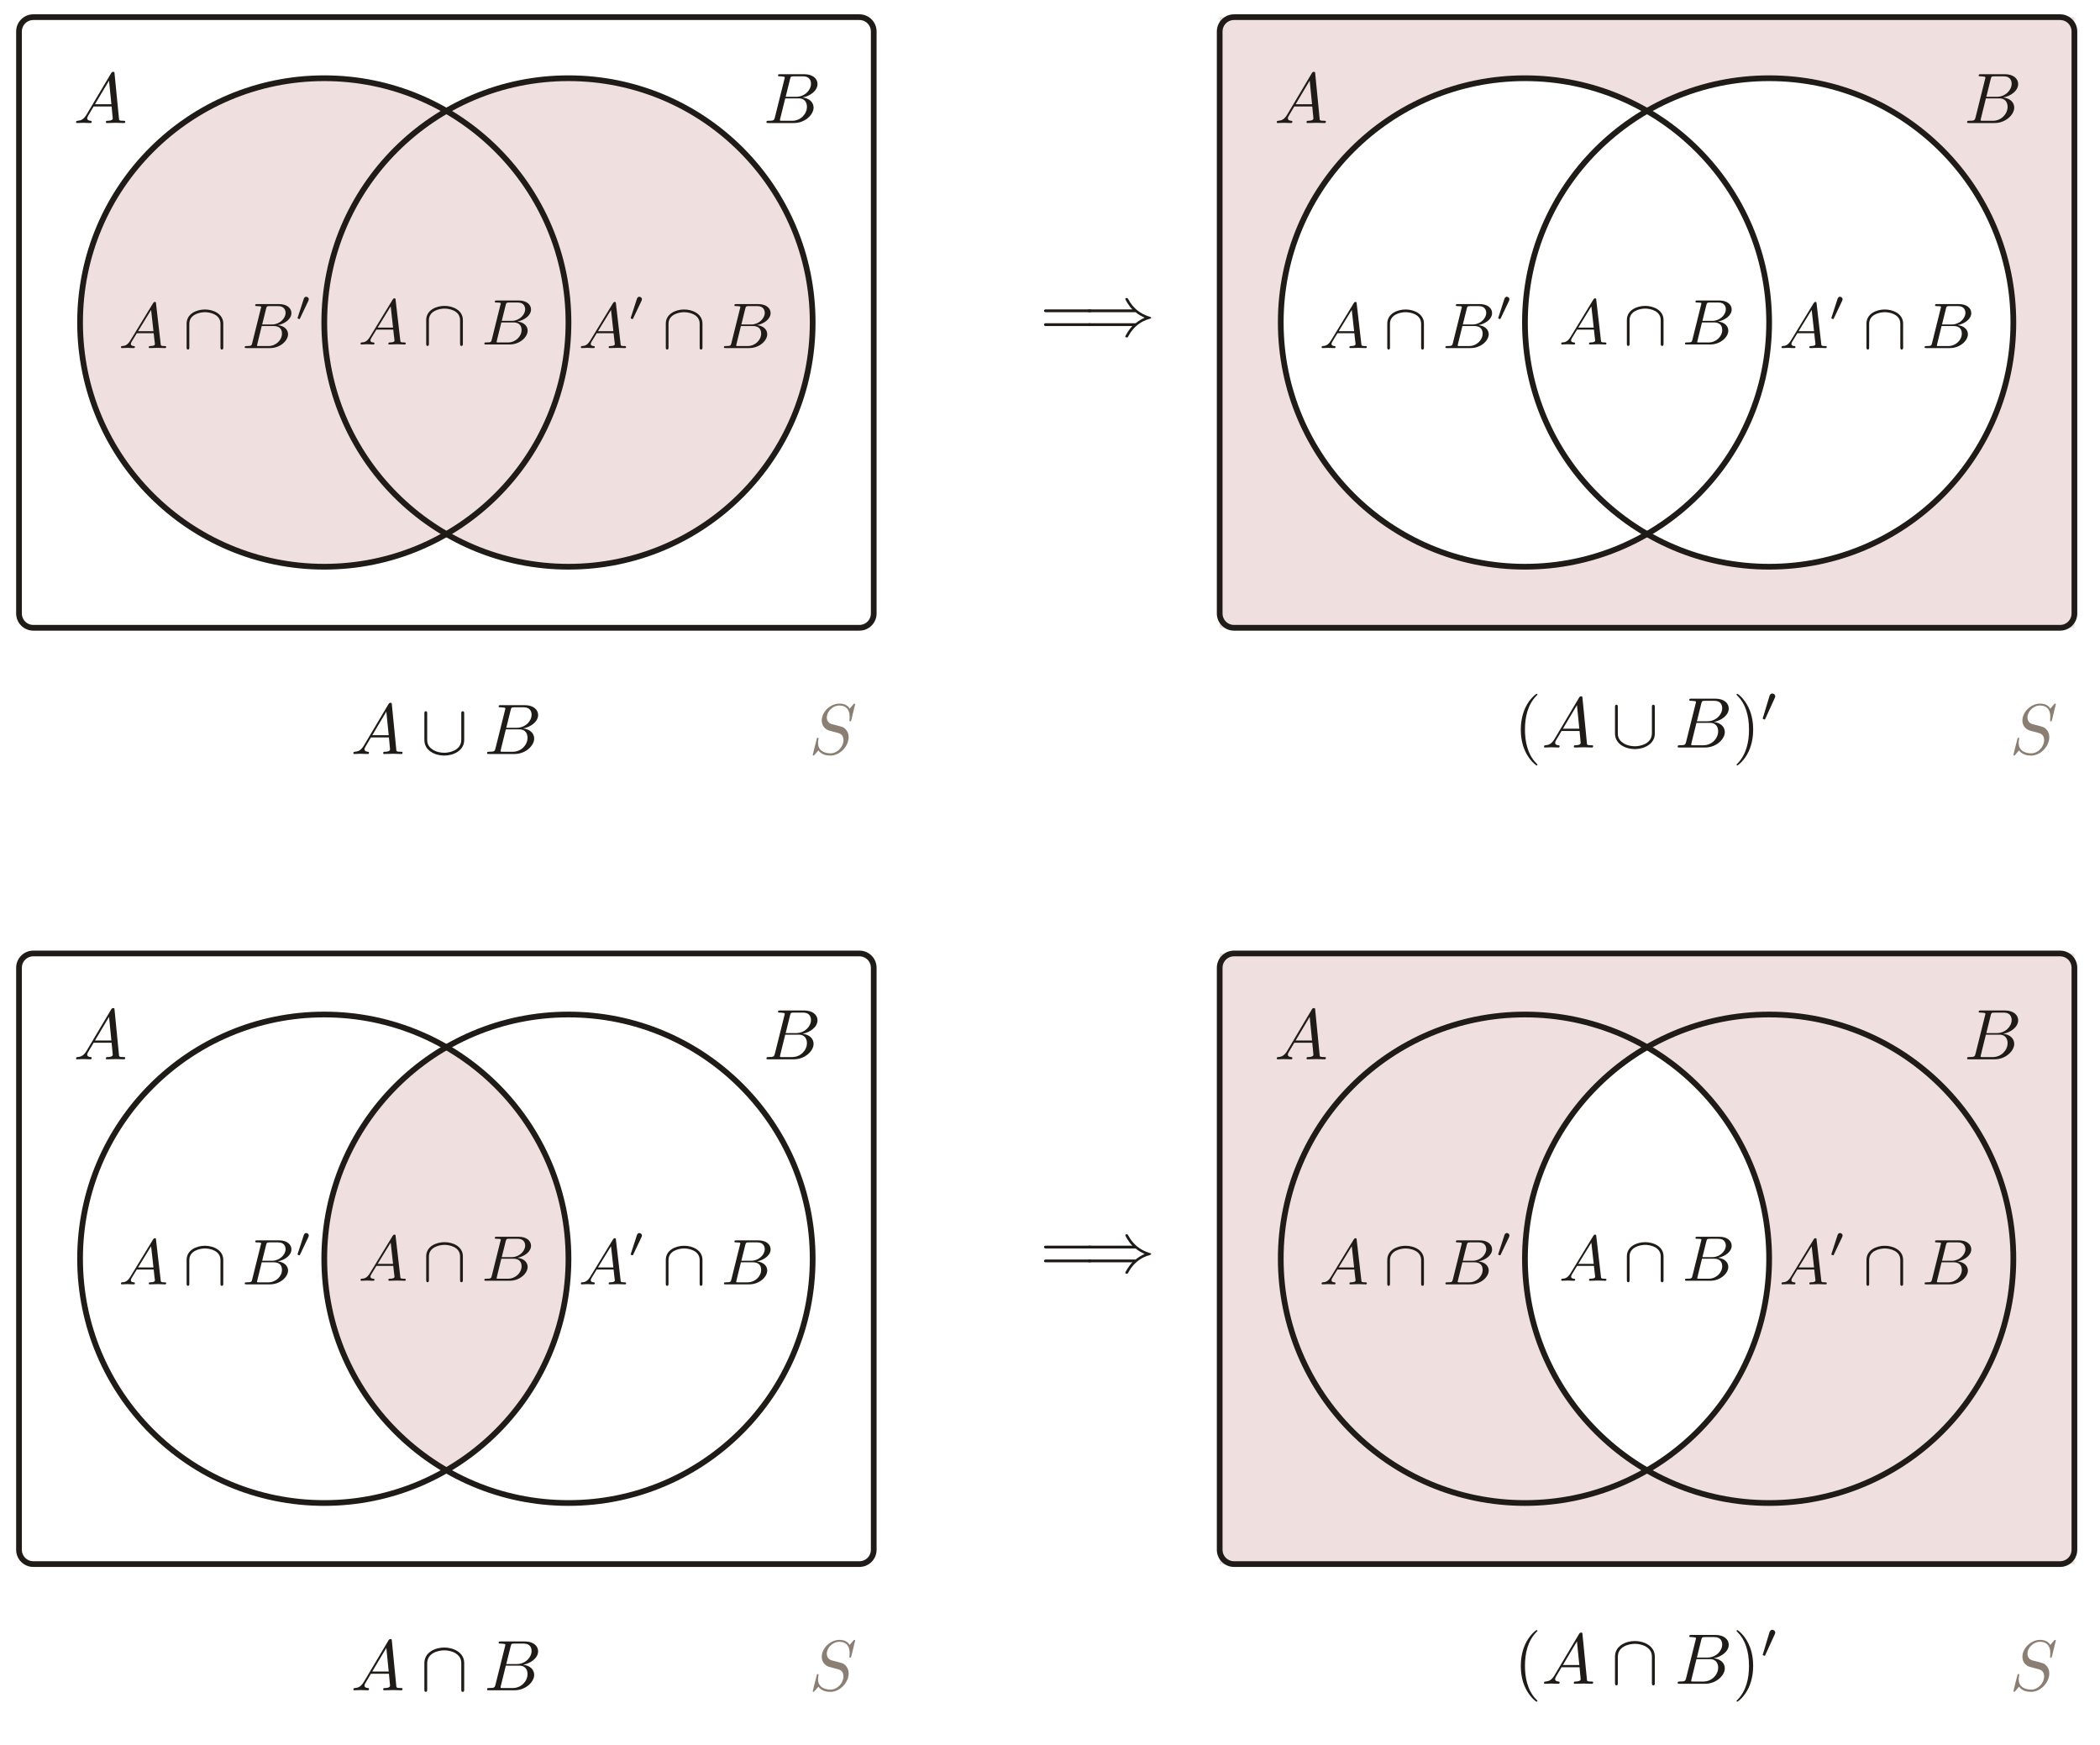
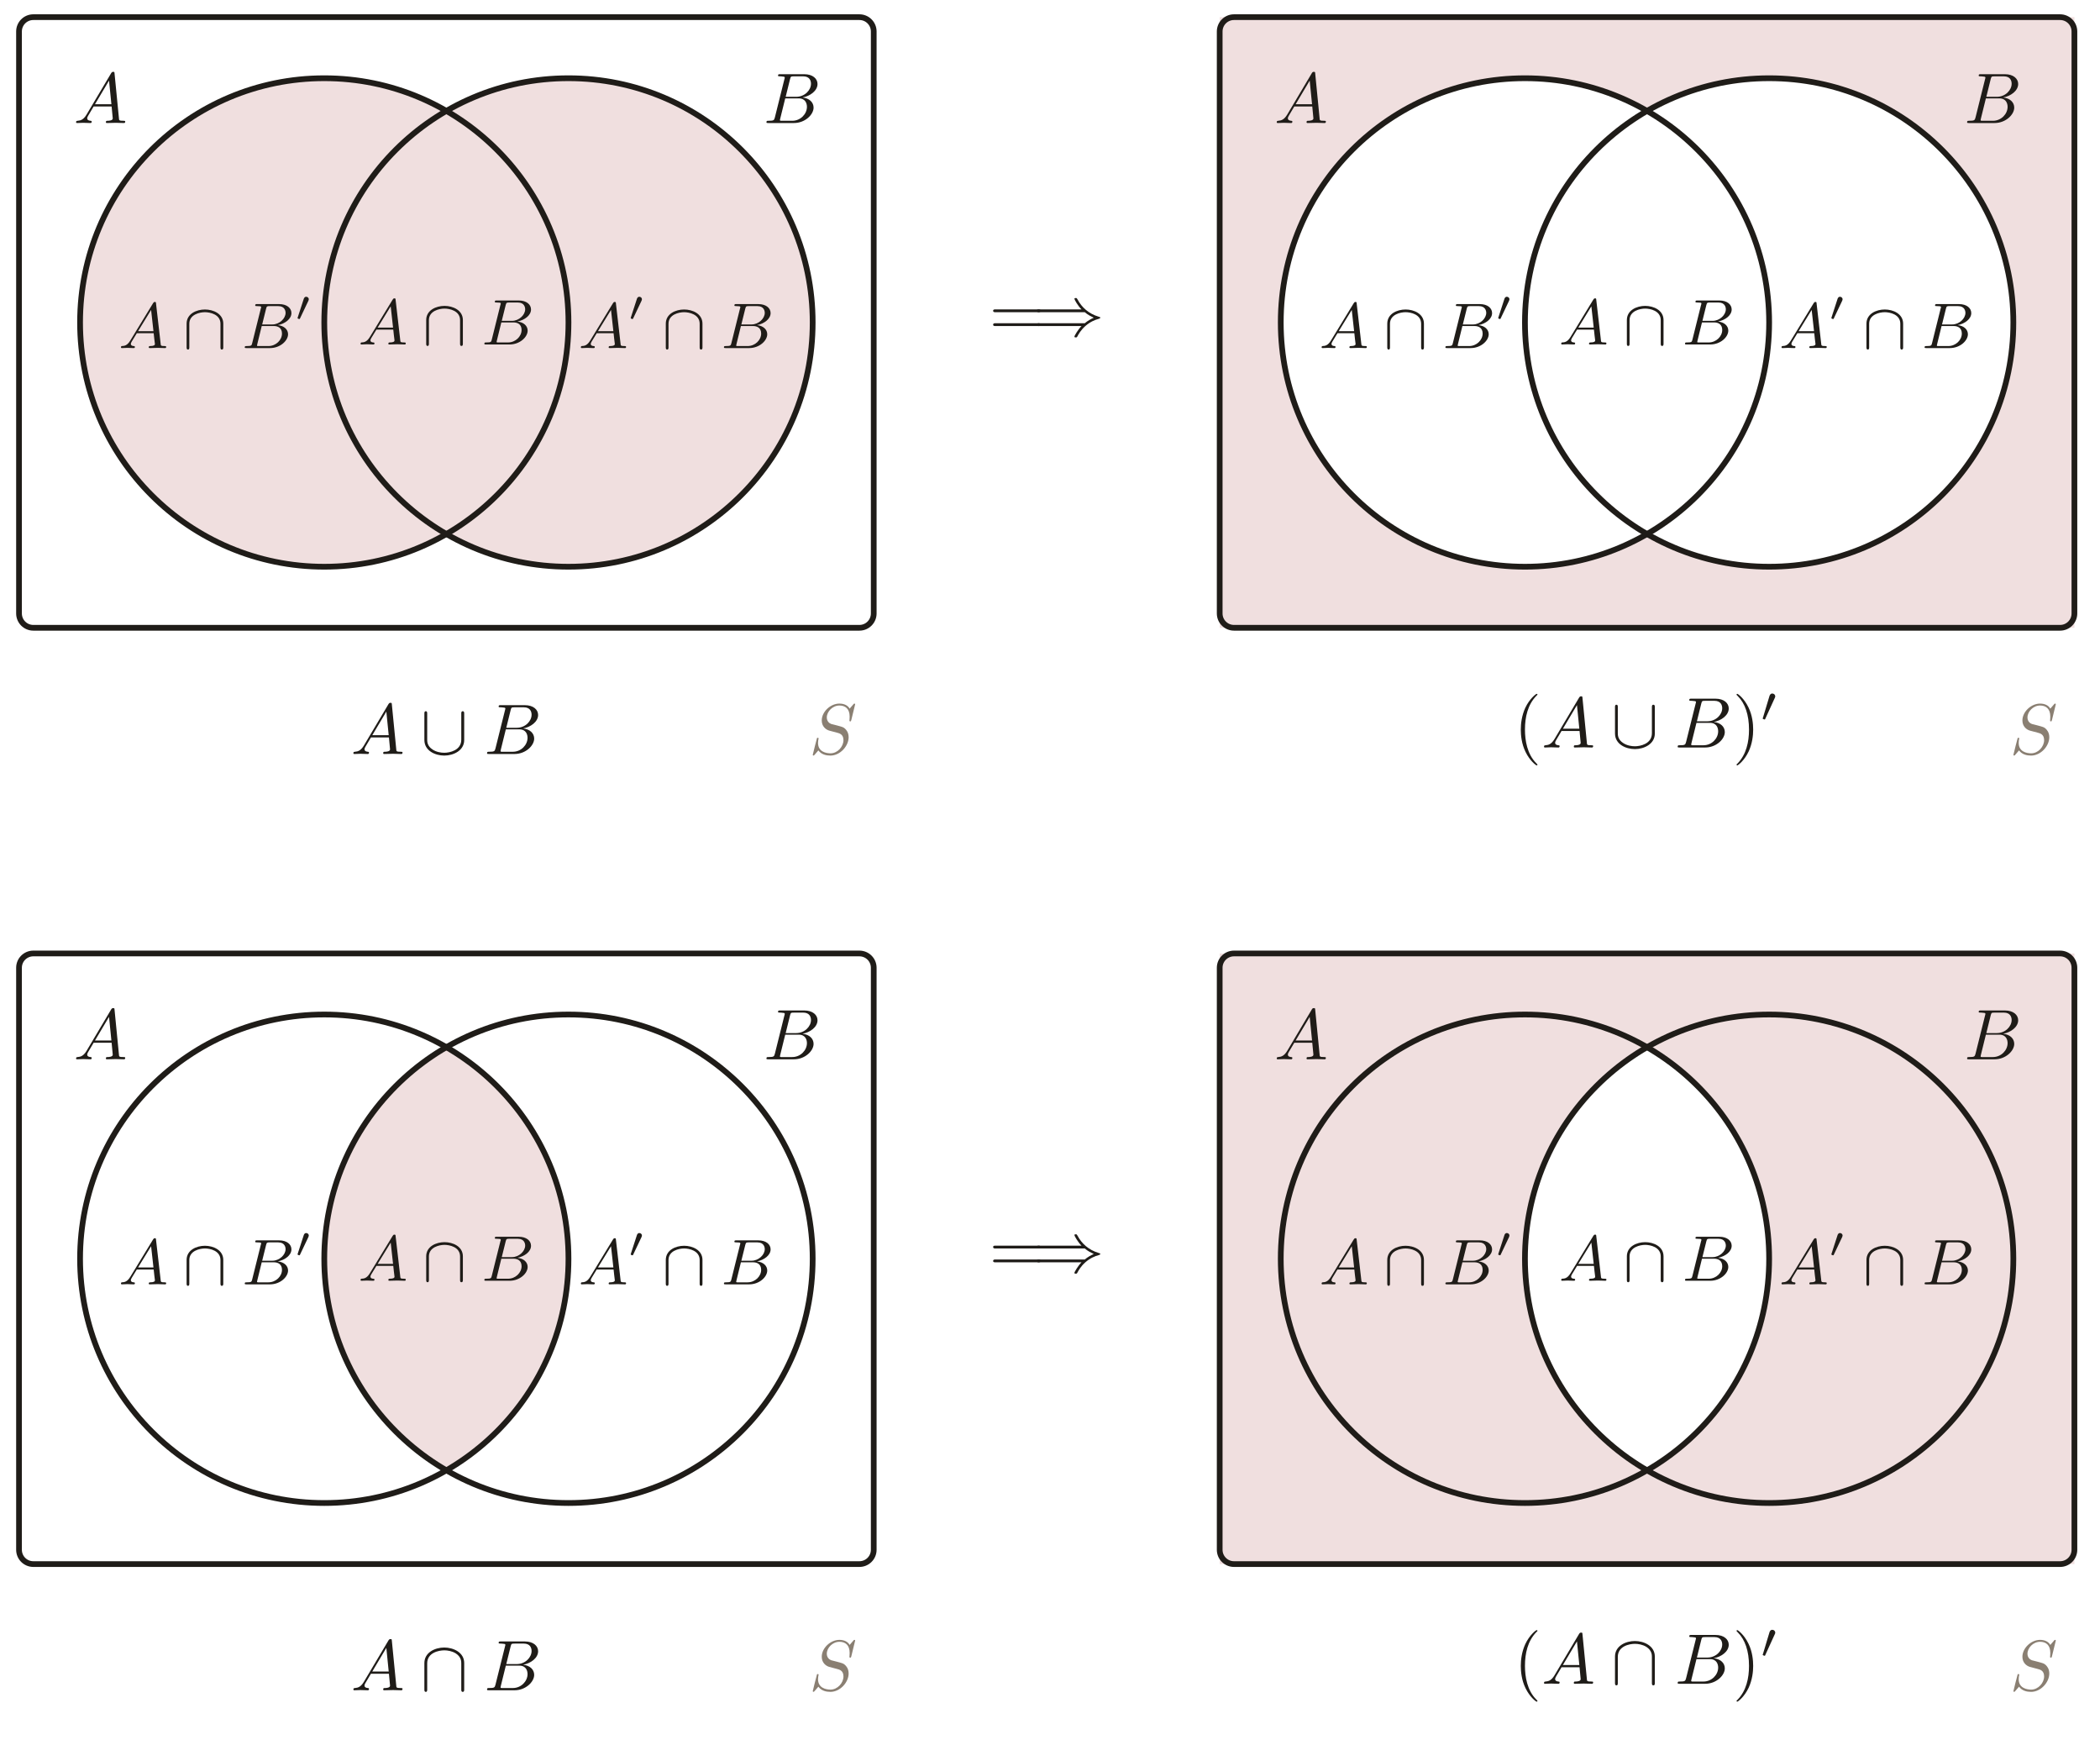
<svg xmlns="http://www.w3.org/2000/svg" xmlns:xlink="http://www.w3.org/1999/xlink" width="291.675pt" height="242.301pt" viewBox="0 0 291.675 242.301">
  <defs>
    <g>
      <g id="glyph-0-0">
        <path d="M 1.625 -1.047 C 1.188 -0.328 0.797 -0.297 0.438 -0.281 C 0.375 -0.266 0.328 -0.203 0.328 -0.109 C 0.328 -0.062 0.359 0 0.453 0 C 0.625 0 1.047 -0.031 1.219 -0.031 C 1.406 -0.031 1.891 0 2.094 0 C 2.141 0 2.266 0 2.266 -0.156 C 2.266 -0.266 2.156 -0.281 2.125 -0.281 C 2.047 -0.281 1.703 -0.297 1.703 -0.578 C 1.703 -0.703 1.812 -0.859 1.828 -0.906 L 2.531 -2.062 L 4.875 -2.062 C 4.891 -1.859 4.922 -1.562 4.953 -1.328 C 4.984 -0.984 5.047 -0.594 5.047 -0.562 C 5.047 -0.422 4.922 -0.281 4.391 -0.281 C 4.312 -0.281 4.188 -0.281 4.188 -0.109 C 4.188 -0.016 4.266 0 4.328 0 C 4.5 0 4.703 -0.016 4.891 -0.016 C 5.062 -0.016 5.281 -0.031 5.422 -0.031 C 5.719 -0.031 5.734 -0.031 5.953 -0.016 C 6.094 -0.016 6.297 0 6.438 0 C 6.5 0 6.609 0 6.609 -0.156 C 6.609 -0.281 6.516 -0.281 6.406 -0.281 C 5.875 -0.281 5.859 -0.344 5.844 -0.594 L 5.203 -6.156 C 5.188 -6.359 5.188 -6.406 5.031 -6.406 C 4.906 -6.406 4.859 -6.344 4.781 -6.219 Z M 2.703 -2.344 L 4.516 -5.297 L 4.844 -2.344 Z M 2.703 -2.344 " />
      </g>
      <g id="glyph-0-1">
        <path d="M 1.453 -0.672 C 1.375 -0.359 1.359 -0.281 0.688 -0.281 C 0.516 -0.281 0.422 -0.281 0.422 -0.109 C 0.422 0 0.516 0 0.672 0 L 3.922 0 C 5.375 0 6.438 -1.047 6.438 -1.922 C 6.438 -2.562 5.906 -3.094 5.016 -3.188 C 6.047 -3.391 6.906 -4.062 6.906 -4.859 C 6.906 -5.562 6.266 -6.109 5.203 -6.109 L 2.141 -6.109 C 1.984 -6.109 1.875 -6.109 1.875 -5.938 C 1.875 -5.828 1.953 -5.828 2.141 -5.828 C 2.188 -5.828 2.344 -5.828 2.484 -5.812 C 2.641 -5.797 2.703 -5.781 2.703 -5.672 C 2.703 -5.625 2.688 -5.594 2.656 -5.5 Z M 2.844 -3.281 L 3.391 -5.484 C 3.484 -5.797 3.5 -5.828 3.875 -5.828 L 5.078 -5.828 C 6 -5.828 6.094 -5.125 6.094 -4.891 C 6.094 -4.109 5.25 -3.281 4.25 -3.281 Z M 2.422 -0.281 C 2.297 -0.281 2.281 -0.281 2.25 -0.281 C 2.156 -0.297 2.125 -0.297 2.125 -0.359 C 2.125 -0.391 2.125 -0.406 2.172 -0.578 L 2.781 -3.062 L 4.469 -3.062 C 5.016 -3.062 5.594 -2.828 5.594 -2.016 C 5.594 -1.125 4.766 -0.281 3.703 -0.281 Z M 2.422 -0.281 " />
      </g>
      <g id="glyph-1-0">
        <path d="M 5.609 -3.391 C 5.609 -4.766 4.219 -5.359 3.062 -5.359 C 1.891 -5.359 0.516 -4.766 0.516 -3.391 L 0.516 -0.141 C 0.516 0.016 0.516 0.203 0.703 0.203 C 0.891 0.203 0.891 0.031 0.891 -0.141 L 0.891 -3.375 C 0.891 -4.672 2.344 -4.984 3.062 -4.984 C 3.75 -4.984 5.219 -4.688 5.219 -3.375 L 5.219 -0.141 C 5.219 0.016 5.219 0.203 5.406 0.203 C 5.609 0.203 5.609 0.031 5.609 -0.141 Z M 5.609 -3.391 " />
      </g>
      <g id="glyph-2-0">
        <path d="M 1.875 -2.797 C 1.906 -2.891 1.922 -2.953 1.922 -2.984 C 1.922 -3.172 1.75 -3.328 1.562 -3.328 C 1.328 -3.328 1.25 -3.125 1.219 -3.031 L 0.391 -0.484 C 0.375 -0.453 0.359 -0.406 0.359 -0.375 C 0.359 -0.281 0.594 -0.234 0.609 -0.234 C 0.656 -0.234 0.688 -0.281 0.703 -0.328 Z M 1.875 -2.797 " />
      </g>
      <g id="glyph-3-0">
        <path d="M 1.781 -1.141 C 1.375 -0.484 1 -0.344 0.562 -0.312 C 0.438 -0.297 0.344 -0.297 0.344 -0.109 C 0.344 -0.047 0.391 0 0.484 0 C 0.75 0 1.047 -0.031 1.328 -0.031 C 1.656 -0.031 2 0 2.328 0 C 2.391 0 2.516 0 2.516 -0.188 C 2.516 -0.297 2.422 -0.312 2.359 -0.312 C 2.125 -0.328 1.891 -0.406 1.891 -0.656 C 1.891 -0.781 1.953 -0.891 2.031 -1.031 L 2.781 -2.297 L 5.281 -2.297 C 5.297 -2.094 5.438 -0.734 5.438 -0.641 C 5.438 -0.344 4.922 -0.312 4.719 -0.312 C 4.578 -0.312 4.484 -0.312 4.484 -0.109 C 4.484 0 4.594 0 4.625 0 C 5.031 0 5.453 -0.031 5.859 -0.031 C 6.109 -0.031 6.734 0 6.984 0 C 7.047 0 7.172 0 7.172 -0.203 C 7.172 -0.312 7.062 -0.312 6.938 -0.312 C 6.312 -0.312 6.312 -0.375 6.297 -0.672 L 5.688 -6.875 C 5.672 -7.078 5.672 -7.109 5.5 -7.109 C 5.344 -7.109 5.297 -7.047 5.234 -6.953 Z M 2.969 -2.609 L 4.922 -5.891 L 5.25 -2.609 Z M 2.969 -2.609 " />
      </g>
      <g id="glyph-3-1">
        <path d="M 1.594 -0.781 C 1.484 -0.391 1.469 -0.312 0.688 -0.312 C 0.516 -0.312 0.422 -0.312 0.422 -0.109 C 0.422 0 0.5 0 0.688 0 L 4.234 0 C 5.797 0 6.969 -1.172 6.969 -2.141 C 6.969 -2.859 6.406 -3.438 5.438 -3.547 C 6.469 -3.734 7.516 -4.469 7.516 -5.422 C 7.516 -6.156 6.859 -6.781 5.672 -6.781 L 2.328 -6.781 C 2.141 -6.781 2.031 -6.781 2.031 -6.594 C 2.031 -6.484 2.125 -6.484 2.312 -6.484 C 2.328 -6.484 2.531 -6.484 2.688 -6.453 C 2.875 -6.438 2.969 -6.422 2.969 -6.297 C 2.969 -6.266 2.953 -6.234 2.922 -6.109 Z M 3.094 -3.641 L 3.703 -6.109 C 3.797 -6.453 3.812 -6.484 4.25 -6.484 L 5.531 -6.484 C 6.406 -6.484 6.609 -5.891 6.609 -5.453 C 6.609 -4.578 5.75 -3.641 4.547 -3.641 Z M 2.641 -0.312 C 2.5 -0.312 2.484 -0.312 2.422 -0.312 C 2.328 -0.328 2.297 -0.344 2.297 -0.422 C 2.297 -0.453 2.297 -0.469 2.344 -0.641 L 3.031 -3.422 L 4.906 -3.422 C 5.859 -3.422 6.047 -2.688 6.047 -2.25 C 6.047 -1.266 5.172 -0.312 4 -0.312 Z M 2.641 -0.312 " />
      </g>
      <g id="glyph-3-2">
        <path d="M 6.406 -6.906 C 6.406 -6.938 6.391 -7 6.297 -7 C 6.25 -7 6.234 -7 6.125 -6.859 L 5.641 -6.297 C 5.391 -6.75 4.875 -7 4.219 -7 C 2.969 -7 1.766 -5.859 1.766 -4.656 C 1.766 -3.859 2.297 -3.406 2.797 -3.25 L 3.859 -2.969 C 4.234 -2.875 4.781 -2.734 4.781 -1.922 C 4.781 -1.031 3.969 -0.094 2.984 -0.094 C 2.359 -0.094 1.25 -0.312 1.25 -1.547 C 1.25 -1.781 1.297 -2.016 1.312 -2.078 C 1.328 -2.109 1.328 -2.125 1.328 -2.141 C 1.328 -2.25 1.266 -2.25 1.219 -2.25 C 1.156 -2.25 1.141 -2.25 1.109 -2.219 C 1.078 -2.172 0.516 0.094 0.516 0.125 C 0.516 0.172 0.562 0.219 0.625 0.219 C 0.672 0.219 0.688 0.203 0.812 0.062 L 1.297 -0.5 C 1.719 0.078 2.391 0.219 2.969 0.219 C 4.328 0.219 5.5 -1.109 5.5 -2.328 C 5.5 -3.016 5.156 -3.359 5.016 -3.5 C 4.781 -3.734 4.625 -3.766 3.75 -4 C 3.531 -4.047 3.172 -4.156 3.078 -4.172 C 2.812 -4.266 2.469 -4.547 2.469 -5.078 C 2.469 -5.891 3.266 -6.734 4.219 -6.734 C 5.031 -6.734 5.641 -6.297 5.641 -5.188 C 5.641 -4.875 5.609 -4.688 5.609 -4.625 C 5.609 -4.625 5.609 -4.531 5.719 -4.531 C 5.828 -4.531 5.828 -4.562 5.875 -4.734 Z M 6.406 -6.906 " />
      </g>
      <g id="glyph-4-0">
        <path d="M 6.078 -5.578 C 6.078 -5.766 6.078 -5.938 5.875 -5.938 C 5.672 -5.938 5.672 -5.766 5.672 -5.578 L 5.672 -1.984 C 5.672 -0.5 4.047 -0.172 3.312 -0.172 C 2.859 -0.172 2.234 -0.266 1.703 -0.609 C 0.938 -1.094 0.938 -1.734 0.938 -2 L 0.938 -5.578 C 0.938 -5.766 0.938 -5.938 0.75 -5.938 C 0.547 -5.938 0.547 -5.766 0.547 -5.578 L 0.547 -1.953 C 0.547 -0.438 2.062 0.219 3.312 0.219 C 4.594 0.219 6.078 -0.484 6.078 -1.938 Z M 6.078 -5.578 " />
      </g>
      <g id="glyph-4-1">
        <path d="M 7.219 -3.25 C 7.625 -2.891 8.141 -2.641 8.469 -2.484 C 8.109 -2.328 7.625 -2.062 7.219 -1.719 L 0.906 -1.719 C 0.734 -1.719 0.547 -1.719 0.547 -1.516 C 0.547 -1.328 0.719 -1.328 0.891 -1.328 L 6.766 -1.328 C 6.297 -0.859 5.781 0.016 5.781 0.141 C 5.781 0.25 5.906 0.25 5.969 0.25 C 6.047 0.25 6.109 0.25 6.156 0.172 C 6.359 -0.203 6.641 -0.734 7.281 -1.312 C 7.969 -1.922 8.641 -2.188 9.156 -2.328 C 9.328 -2.391 9.328 -2.406 9.344 -2.422 C 9.375 -2.438 9.375 -2.469 9.375 -2.484 C 9.375 -2.5 9.375 -2.531 9.359 -2.547 L 9.328 -2.562 C 9.312 -2.578 9.297 -2.578 9.109 -2.641 C 7.766 -3.047 6.781 -3.938 6.219 -5.016 C 6.109 -5.203 6.109 -5.219 5.969 -5.219 C 5.906 -5.219 5.781 -5.219 5.781 -5.109 C 5.781 -4.984 6.281 -4.109 6.766 -3.641 L 0.891 -3.641 C 0.719 -3.641 0.547 -3.641 0.547 -3.453 C 0.547 -3.25 0.734 -3.25 0.906 -3.25 Z M 7.219 -3.25 " />
      </g>
      <g id="glyph-4-2">
        <path d="M 6.078 -3.781 C 6.078 -5.281 4.547 -5.938 3.312 -5.938 C 2.016 -5.938 0.547 -5.25 0.547 -3.781 L 0.547 -0.141 C 0.547 0.047 0.547 0.219 0.75 0.219 C 0.938 0.219 0.938 0.047 0.938 -0.141 L 0.938 -3.734 C 0.938 -5.234 2.562 -5.547 3.312 -5.547 C 3.75 -5.547 4.375 -5.453 4.906 -5.125 C 5.672 -4.625 5.672 -4 5.672 -3.734 L 5.672 -0.141 C 5.672 0.047 5.672 0.219 5.875 0.219 C 6.078 0.219 6.078 0.047 6.078 -0.141 Z M 6.078 -3.781 " />
      </g>
      <g id="glyph-5-0">
        <path d="M 6.828 -3.25 C 6.969 -3.25 7.172 -3.25 7.172 -3.453 C 7.172 -3.641 6.969 -3.641 6.844 -3.641 L 0.891 -3.641 C 0.75 -3.641 0.562 -3.641 0.562 -3.453 C 0.562 -3.25 0.75 -3.25 0.891 -3.25 Z M 6.844 -1.328 C 6.969 -1.328 7.172 -1.328 7.172 -1.516 C 7.172 -1.719 6.969 -1.719 6.828 -1.719 L 0.891 -1.719 C 0.75 -1.719 0.562 -1.719 0.562 -1.516 C 0.562 -1.328 0.75 -1.328 0.891 -1.328 Z M 6.844 -1.328 " />
      </g>
      <g id="glyph-5-1">
        <path d="M 3.297 2.391 C 3.297 2.359 3.297 2.328 3.125 2.172 C 1.875 0.922 1.562 -0.969 1.562 -2.484 C 1.562 -4.219 1.938 -5.938 3.156 -7.188 C 3.297 -7.297 3.297 -7.328 3.297 -7.359 C 3.297 -7.422 3.25 -7.453 3.188 -7.453 C 3.094 -7.453 2.203 -6.781 1.609 -5.516 C 1.109 -4.422 0.984 -3.312 0.984 -2.484 C 0.984 -1.703 1.094 -0.5 1.641 0.609 C 2.234 1.844 3.094 2.484 3.188 2.484 C 3.25 2.484 3.297 2.453 3.297 2.391 Z M 3.297 2.391 " />
      </g>
      <g id="glyph-5-2">
        <path d="M 2.875 -2.484 C 2.875 -3.266 2.766 -4.469 2.219 -5.578 C 1.625 -6.812 0.766 -7.453 0.672 -7.453 C 0.609 -7.453 0.562 -7.406 0.562 -7.359 C 0.562 -7.328 0.562 -7.297 0.75 -7.125 C 1.734 -6.141 2.297 -4.562 2.297 -2.484 C 2.297 -0.781 1.922 0.969 0.703 2.219 C 0.562 2.328 0.562 2.359 0.562 2.391 C 0.562 2.438 0.609 2.484 0.672 2.484 C 0.766 2.484 1.656 1.812 2.25 0.547 C 2.75 -0.547 2.875 -1.656 2.875 -2.484 Z M 2.875 -2.484 " />
      </g>
      <g id="glyph-6-0">
        <path d="M 2.016 -3.281 C 2.078 -3.406 2.078 -3.453 2.078 -3.5 C 2.078 -3.719 1.891 -3.891 1.672 -3.891 C 1.406 -3.891 1.328 -3.672 1.281 -3.562 L 0.375 -0.547 C 0.359 -0.531 0.328 -0.438 0.328 -0.438 C 0.328 -0.359 0.547 -0.281 0.609 -0.281 C 0.656 -0.281 0.656 -0.297 0.703 -0.406 Z M 2.016 -3.281 " />
      </g>
    </g>
    <clipPath id="clip-0">
      <path clip-rule="nonzero" d="M 0.258 0 L 133 0 L 133 99 L 0.258 99 Z M 0.258 0 " />
    </clipPath>
    <clipPath id="clip-1">
      <path clip-rule="nonzero" d="M 0.258 0 L 91 0 L 91 90 L 0.258 90 Z M 0.258 0 " />
    </clipPath>
    <clipPath id="clip-2">
      <path clip-rule="nonzero" d="M 169 2 L 289 2 L 289 88 L 169 88 Z M 169 2 " />
    </clipPath>
    <clipPath id="clip-3">
      <path clip-rule="evenodd" d="M 245.723 44.781 C 245.723 26.051 230.535 10.863 211.805 10.863 C 193.07 10.863 177.887 26.051 177.887 44.781 C 177.887 63.516 193.07 78.699 211.805 78.699 C 230.535 78.699 245.723 63.516 245.723 44.781 Z M 169.406 87.18 L 169.406 2.383 L 288.121 2.383 L 288.121 87.18 Z M 169.406 87.18 " />
    </clipPath>
    <clipPath id="clip-4">
      <path clip-rule="evenodd" d="M 279.641 44.781 C 279.641 26.051 264.457 10.863 245.723 10.863 C 226.988 10.863 211.805 26.051 211.805 44.781 C 211.805 63.516 226.988 78.699 245.723 78.699 C 264.457 78.699 279.641 63.516 279.641 44.781 Z M 169.406 87.18 L 169.406 2.383 L 288.121 2.383 L 288.121 87.18 Z M 169.406 87.18 " />
    </clipPath>
    <clipPath id="clip-5">
      <path clip-rule="nonzero" d="M 158 0 L 291.094 0 L 291.094 99 L 158 99 Z M 158 0 " />
    </clipPath>
    <clipPath id="clip-6">
      <path clip-rule="nonzero" d="M 45 140 L 79 140 L 79 209 L 45 209 Z M 45 140 " />
    </clipPath>
    <clipPath id="clip-7">
      <path clip-rule="nonzero" d="M 78.957 174.801 C 78.957 156.07 63.773 140.883 45.039 140.883 C 26.305 140.883 11.121 156.07 11.121 174.801 C 11.121 193.535 26.305 208.719 45.039 208.719 C 63.773 208.719 78.957 193.535 78.957 174.801 Z M 78.957 174.801 " />
    </clipPath>
    <clipPath id="clip-8">
      <path clip-rule="nonzero" d="M 0.258 121 L 133 121 L 133 229 L 0.258 229 Z M 0.258 121 " />
    </clipPath>
    <clipPath id="clip-9">
      <path clip-rule="nonzero" d="M 0.258 129 L 91 129 L 91 220 L 0.258 220 Z M 0.258 129 " />
    </clipPath>
    <clipPath id="clip-10">
      <path clip-rule="nonzero" d="M 169 132 L 289 132 L 289 218 L 169 218 Z M 169 132 " />
    </clipPath>
    <clipPath id="clip-11">
      <path clip-rule="evenodd" d="M 245.723 174.801 C 245.723 156.07 230.535 140.883 211.805 140.883 C 193.07 140.883 177.887 156.07 177.887 174.801 C 177.887 193.535 193.07 208.719 211.805 208.719 C 230.535 208.719 245.723 193.535 245.723 174.801 Z M 169.406 217.199 L 169.406 132.406 L 288.121 132.406 L 288.121 217.199 Z M 169.406 217.199 " />
    </clipPath>
    <clipPath id="clip-12">
      <path clip-rule="nonzero" d="M 177 140 L 246 140 L 246 209 L 177 209 Z M 177 140 " />
    </clipPath>
    <clipPath id="clip-13">
      <path clip-rule="evenodd" d="M 279.641 174.801 C 279.641 156.07 264.457 140.883 245.723 140.883 C 226.988 140.883 211.805 156.07 211.805 174.801 C 211.805 193.535 226.988 208.719 245.723 208.719 C 264.457 208.719 279.641 193.535 279.641 174.801 Z M 169.406 217.199 L 169.406 132.406 L 288.121 132.406 L 288.121 217.199 Z M 169.406 217.199 " />
    </clipPath>
    <clipPath id="clip-14">
      <path clip-rule="nonzero" d="M 158 121 L 291.094 121 L 291.094 229 L 158 229 Z M 158 121 " />
    </clipPath>
  </defs>
  <path fill-rule="nonzero" fill="rgb(61.176%, 17.647%, 17.647%)" fill-opacity="0.15" d="M 78.957 44.781 C 78.957 26.051 63.773 10.863 45.039 10.863 C 26.305 10.863 11.121 26.051 11.121 44.781 C 11.121 63.516 26.305 78.699 45.039 78.699 C 63.773 78.699 78.957 63.516 78.957 44.781 Z M 112.875 44.781 C 112.875 26.051 97.691 10.863 78.957 10.863 C 60.227 10.863 45.039 26.051 45.039 44.781 C 45.039 63.516 60.227 78.699 78.957 78.699 C 97.691 78.699 112.875 63.516 112.875 44.781 Z M 112.875 44.781 " />
  <g clip-path="url(#clip-0)">
    <path fill="none" stroke-width="0.797" stroke-linecap="butt" stroke-linejoin="miter" stroke="rgb(12.157%, 10.979%, 9.412%)" stroke-opacity="1" stroke-miterlimit="10" d="M -42.521 -40.526 L -42.521 40.527 C -42.521 41.628 -41.628 42.521 -40.527 42.521 L 74.542 42.521 C 75.643 42.521 76.536 41.628 76.536 40.527 L 76.536 -40.526 C 76.536 -41.627 75.643 -42.52 74.542 -42.52 L -40.527 -42.52 C -41.628 -42.52 -42.521 -41.627 -42.521 -40.526 Z M -42.521 -40.526 " transform="matrix(0.997123, 0, 0, -0.997123, 45.03929, 44.78181)" />
  </g>
  <g clip-path="url(#clip-1)">
    <path fill="none" stroke-width="0.797" stroke-linecap="butt" stroke-linejoin="miter" stroke="rgb(12.157%, 10.979%, 9.412%)" stroke-opacity="1" stroke-miterlimit="10" d="M 34.016 0.001 C 34.016 18.785 18.788 34.016 -0 34.016 C -18.789 34.016 -34.016 18.785 -34.016 0.001 C -34.016 -18.788 -18.789 -34.015 -0 -34.015 C 18.788 -34.015 34.016 -18.788 34.016 0.001 Z M 34.016 0.001 " transform="matrix(0.997123, 0, 0, -0.997123, 45.03929, 44.78181)" />
  </g>
  <path fill="none" stroke-width="0.797" stroke-linecap="butt" stroke-linejoin="miter" stroke="rgb(12.157%, 10.979%, 9.412%)" stroke-opacity="1" stroke-miterlimit="10" d="M 68.031 0.001 C 68.031 18.785 52.804 34.016 34.016 34.016 C 15.231 34.016 -0 18.785 -0 0.001 C -0 -18.788 15.231 -34.015 34.016 -34.015 C 52.804 -34.015 68.031 -18.788 68.031 0.001 Z M 68.031 0.001 " transform="matrix(0.997123, 0, 0, -0.997123, 45.03929, 44.78181)" />
  <g fill="rgb(12.157%, 10.979%, 9.412%)" fill-opacity="1">
    <use xlink:href="#glyph-0-0" x="16.471" y="48.337" />
  </g>
  <g fill="rgb(12.157%, 10.979%, 9.412%)" fill-opacity="1">
    <use xlink:href="#glyph-1-0" x="25.403" y="48.337" />
  </g>
  <g fill="rgb(12.157%, 10.979%, 9.412%)" fill-opacity="1">
    <use xlink:href="#glyph-0-1" x="33.571" y="48.337" />
  </g>
  <g fill="rgb(12.157%, 10.979%, 9.412%)" fill-opacity="1">
    <use xlink:href="#glyph-2-0" x="40.969" y="44.539" />
  </g>
  <g fill="rgb(12.157%, 10.979%, 9.412%)" fill-opacity="1">
    <use xlink:href="#glyph-0-0" x="80.349" y="48.337" />
  </g>
  <g fill="rgb(12.157%, 10.979%, 9.412%)" fill-opacity="1">
    <use xlink:href="#glyph-2-0" x="87.24" y="44.539" />
  </g>
  <g fill="rgb(12.157%, 10.979%, 9.412%)" fill-opacity="1">
    <use xlink:href="#glyph-1-0" x="91.959" y="48.337" />
  </g>
  <g fill="rgb(12.157%, 10.979%, 9.412%)" fill-opacity="1">
    <use xlink:href="#glyph-0-1" x="100.126" y="48.337" />
  </g>
  <g fill="rgb(12.157%, 10.979%, 9.412%)" fill-opacity="1">
    <use xlink:href="#glyph-0-0" x="49.749" y="47.837" />
  </g>
  <g fill="rgb(12.157%, 10.979%, 9.412%)" fill-opacity="1">
    <use xlink:href="#glyph-1-0" x="58.681" y="47.837" />
  </g>
  <g fill="rgb(12.157%, 10.979%, 9.412%)" fill-opacity="1">
    <use xlink:href="#glyph-0-1" x="66.849" y="47.837" />
  </g>
  <g fill="rgb(12.157%, 10.979%, 9.412%)" fill-opacity="1">
    <use xlink:href="#glyph-3-0" x="10.222" y="17.085" />
  </g>
  <g fill="rgb(12.157%, 10.979%, 9.412%)" fill-opacity="1">
    <use xlink:href="#glyph-3-1" x="106.031" y="17.085" />
  </g>
  <g fill="rgb(12.157%, 10.979%, 9.412%)" fill-opacity="1">
    <use xlink:href="#glyph-3-0" x="48.738" y="104.706" />
  </g>
  <g fill="rgb(12.157%, 10.979%, 9.412%)" fill-opacity="1">
    <use xlink:href="#glyph-4-0" x="58.396" y="104.706" />
  </g>
  <g fill="rgb(12.157%, 10.979%, 9.412%)" fill-opacity="1">
    <use xlink:href="#glyph-3-1" x="67.225" y="104.706" />
  </g>
  <g fill="rgb(54.117%, 49.805%, 44.707%)" fill-opacity="1">
    <use xlink:href="#glyph-3-2" x="112.369" y="104.706" />
  </g>
  <g fill="rgb(12.157%, 10.979%, 9.412%)" fill-opacity="1">
-     <use xlink:href="#glyph-5-0" x="144.444" y="46.605" />
-   </g>
-   <g fill="rgb(12.157%, 10.979%, 9.412%)" fill-opacity="1">
-     <use xlink:href="#glyph-4-1" x="150.514" y="46.605" />
+     <use xlink:href="#glyph-5-0" x="137.377" y="46.605" />
+   </g>
+   <g fill="rgb(12.157%, 10.979%, 9.412%)" fill-opacity="1">
+     <use xlink:href="#glyph-4-1" x="143.447" y="46.605" />
  </g>
  <g clip-path="url(#clip-2)">
    <g clip-path="url(#clip-3)">
      <g clip-path="url(#clip-4)">
        <path fill-rule="evenodd" fill="rgb(61.176%, 17.647%, 17.647%)" fill-opacity="0.15" d="M 169.406 87.18 L 169.406 2.383 L 288.121 2.383 L 288.121 87.18 Z M 169.406 87.18 " />
      </g>
    </g>
  </g>
  <g clip-path="url(#clip-5)">
    <path fill="none" stroke-width="0.797" stroke-linecap="butt" stroke-linejoin="miter" stroke="rgb(12.157%, 10.979%, 9.412%)" stroke-opacity="1" stroke-miterlimit="10" d="M 124.726 -40.526 L 124.726 40.527 C 124.726 41.628 125.619 42.521 126.72 42.521 L 241.789 42.521 C 242.89 42.521 243.783 41.628 243.783 40.527 L 243.783 -40.526 C 243.783 -41.627 242.89 -42.52 241.789 -42.52 L 126.72 -42.52 C 125.619 -42.52 124.726 -41.627 124.726 -40.526 Z M 124.726 -40.526 " transform="matrix(0.997123, 0, 0, -0.997123, 45.03929, 44.78181)" />
  </g>
  <path fill="none" stroke-width="0.797" stroke-linecap="butt" stroke-linejoin="miter" stroke="rgb(12.157%, 10.979%, 9.412%)" stroke-opacity="1" stroke-miterlimit="10" d="M 201.262 0.001 C 201.262 18.785 186.031 34.016 167.246 34.016 C 148.458 34.016 133.231 18.785 133.231 0.001 C 133.231 -18.788 148.458 -34.015 167.246 -34.015 C 186.031 -34.015 201.262 -18.788 201.262 0.001 Z M 201.262 0.001 " transform="matrix(0.997123, 0, 0, -0.997123, 45.03929, 44.78181)" />
  <path fill="none" stroke-width="0.797" stroke-linecap="butt" stroke-linejoin="miter" stroke="rgb(12.157%, 10.979%, 9.412%)" stroke-opacity="1" stroke-miterlimit="10" d="M 235.278 0.001 C 235.278 18.785 220.051 34.016 201.262 34.016 C 182.474 34.016 167.246 18.785 167.246 0.001 C 167.246 -18.788 182.474 -34.015 201.262 -34.015 C 220.051 -34.015 235.278 -18.788 235.278 0.001 Z M 235.278 0.001 " transform="matrix(0.997123, 0, 0, -0.997123, 45.03929, 44.78181)" />
  <g fill="rgb(12.157%, 10.979%, 9.412%)" fill-opacity="1">
    <use xlink:href="#glyph-0-0" x="183.234" y="48.337" />
  </g>
  <g fill="rgb(12.157%, 10.979%, 9.412%)" fill-opacity="1">
    <use xlink:href="#glyph-1-0" x="192.166" y="48.337" />
  </g>
  <g fill="rgb(12.157%, 10.979%, 9.412%)" fill-opacity="1">
    <use xlink:href="#glyph-0-1" x="200.334" y="48.337" />
  </g>
  <g fill="rgb(12.157%, 10.979%, 9.412%)" fill-opacity="1">
    <use xlink:href="#glyph-2-0" x="207.732" y="44.539" />
  </g>
  <g fill="rgb(12.157%, 10.979%, 9.412%)" fill-opacity="1">
    <use xlink:href="#glyph-0-0" x="247.112" y="48.337" />
  </g>
  <g fill="rgb(12.157%, 10.979%, 9.412%)" fill-opacity="1">
    <use xlink:href="#glyph-2-0" x="254.002" y="44.539" />
  </g>
  <g fill="rgb(12.157%, 10.979%, 9.412%)" fill-opacity="1">
    <use xlink:href="#glyph-1-0" x="258.721" y="48.337" />
  </g>
  <g fill="rgb(12.157%, 10.979%, 9.412%)" fill-opacity="1">
    <use xlink:href="#glyph-0-1" x="266.889" y="48.337" />
  </g>
  <g fill="rgb(12.157%, 10.979%, 9.412%)" fill-opacity="1">
    <use xlink:href="#glyph-0-0" x="216.512" y="47.837" />
  </g>
  <g fill="rgb(12.157%, 10.979%, 9.412%)" fill-opacity="1">
    <use xlink:href="#glyph-1-0" x="225.444" y="47.837" />
  </g>
  <g fill="rgb(12.157%, 10.979%, 9.412%)" fill-opacity="1">
    <use xlink:href="#glyph-0-1" x="233.611" y="47.837" />
  </g>
  <g fill="rgb(12.157%, 10.979%, 9.412%)" fill-opacity="1">
    <use xlink:href="#glyph-3-0" x="176.985" y="17.085" />
  </g>
  <g fill="rgb(12.157%, 10.979%, 9.412%)" fill-opacity="1">
    <use xlink:href="#glyph-3-1" x="272.794" y="17.085" />
  </g>
  <g fill="rgb(12.157%, 10.979%, 9.412%)" fill-opacity="1">
    <use xlink:href="#glyph-5-1" x="210.244" y="103.804" />
  </g>
  <g fill="rgb(12.157%, 10.979%, 9.412%)" fill-opacity="1">
    <use xlink:href="#glyph-3-0" x="214.107" y="103.804" />
  </g>
  <g fill="rgb(12.157%, 10.979%, 9.412%)" fill-opacity="1">
    <use xlink:href="#glyph-4-0" x="223.765" y="103.804" />
  </g>
  <g fill="rgb(12.157%, 10.979%, 9.412%)" fill-opacity="1">
    <use xlink:href="#glyph-3-1" x="232.594" y="103.804" />
  </g>
  <g fill="rgb(12.157%, 10.979%, 9.412%)" fill-opacity="1">
    <use xlink:href="#glyph-5-2" x="240.628" y="103.804" />
  </g>
  <g fill="rgb(12.157%, 10.979%, 9.412%)" fill-opacity="1">
    <use xlink:href="#glyph-6-0" x="244.491" y="100.199" />
  </g>
  <g fill="rgb(54.117%, 49.805%, 44.707%)" fill-opacity="1">
    <use xlink:href="#glyph-3-2" x="279.132" y="104.706" />
  </g>
  <g clip-path="url(#clip-6)">
    <g clip-path="url(#clip-7)">
      <path fill-rule="nonzero" fill="rgb(61.176%, 17.647%, 17.647%)" fill-opacity="0.15" d="M 112.875 174.801 C 112.875 156.07 97.691 140.883 78.957 140.883 C 60.227 140.883 45.039 156.07 45.039 174.801 C 45.039 193.535 60.227 208.719 78.957 208.719 C 97.691 208.719 112.875 193.535 112.875 174.801 Z M 112.875 174.801 " />
    </g>
  </g>
  <g clip-path="url(#clip-8)">
    <path fill="none" stroke-width="0.797" stroke-linecap="butt" stroke-linejoin="miter" stroke="rgb(12.157%, 10.979%, 9.412%)" stroke-opacity="1" stroke-miterlimit="10" d="M -42.521 -170.925 L -42.521 -89.867 C -42.521 -88.766 -41.628 -87.877 -40.527 -87.877 L 74.542 -87.877 C 75.643 -87.877 76.536 -88.766 76.536 -89.867 L 76.536 -170.925 C 76.536 -172.026 75.643 -172.915 74.542 -172.915 L -40.527 -172.915 C -41.628 -172.915 -42.521 -172.026 -42.521 -170.925 Z M -42.521 -170.925 " transform="matrix(0.997123, 0, 0, -0.997123, 45.03929, 44.78181)" />
  </g>
  <g clip-path="url(#clip-9)">
    <path fill="none" stroke-width="0.797" stroke-linecap="butt" stroke-linejoin="miter" stroke="rgb(12.157%, 10.979%, 9.412%)" stroke-opacity="1" stroke-miterlimit="10" d="M 34.016 -130.394 C 34.016 -111.61 18.788 -96.378 -0 -96.378 C -18.789 -96.378 -34.016 -111.61 -34.016 -130.394 C -34.016 -149.182 -18.789 -164.41 -0 -164.41 C 18.788 -164.41 34.016 -149.182 34.016 -130.394 Z M 34.016 -130.394 " transform="matrix(0.997123, 0, 0, -0.997123, 45.03929, 44.78181)" />
  </g>
  <path fill="none" stroke-width="0.797" stroke-linecap="butt" stroke-linejoin="miter" stroke="rgb(12.157%, 10.979%, 9.412%)" stroke-opacity="1" stroke-miterlimit="10" d="M 68.031 -130.394 C 68.031 -111.61 52.804 -96.378 34.016 -96.378 C 15.231 -96.378 -0 -111.61 -0 -130.394 C -0 -149.182 15.231 -164.41 34.016 -164.41 C 52.804 -164.41 68.031 -149.182 68.031 -130.394 Z M 68.031 -130.394 " transform="matrix(0.997123, 0, 0, -0.997123, 45.03929, 44.78181)" />
  <g fill="rgb(12.157%, 10.979%, 9.412%)" fill-opacity="1">
    <use xlink:href="#glyph-0-0" x="16.471" y="178.355" />
  </g>
  <g fill="rgb(12.157%, 10.979%, 9.412%)" fill-opacity="1">
    <use xlink:href="#glyph-1-0" x="25.403" y="178.355" />
  </g>
  <g fill="rgb(12.157%, 10.979%, 9.412%)" fill-opacity="1">
    <use xlink:href="#glyph-0-1" x="33.571" y="178.355" />
  </g>
  <g fill="rgb(12.157%, 10.979%, 9.412%)" fill-opacity="1">
    <use xlink:href="#glyph-2-0" x="40.969" y="174.557" />
  </g>
  <g fill="rgb(12.157%, 10.979%, 9.412%)" fill-opacity="1">
    <use xlink:href="#glyph-0-0" x="80.349" y="178.355" />
  </g>
  <g fill="rgb(12.157%, 10.979%, 9.412%)" fill-opacity="1">
    <use xlink:href="#glyph-2-0" x="87.24" y="174.557" />
  </g>
  <g fill="rgb(12.157%, 10.979%, 9.412%)" fill-opacity="1">
    <use xlink:href="#glyph-1-0" x="91.959" y="178.355" />
  </g>
  <g fill="rgb(12.157%, 10.979%, 9.412%)" fill-opacity="1">
    <use xlink:href="#glyph-0-1" x="100.126" y="178.355" />
  </g>
  <g fill="rgb(12.157%, 10.979%, 9.412%)" fill-opacity="1">
    <use xlink:href="#glyph-0-0" x="49.749" y="177.855" />
  </g>
  <g fill="rgb(12.157%, 10.979%, 9.412%)" fill-opacity="1">
    <use xlink:href="#glyph-1-0" x="58.681" y="177.855" />
  </g>
  <g fill="rgb(12.157%, 10.979%, 9.412%)" fill-opacity="1">
    <use xlink:href="#glyph-0-1" x="66.849" y="177.855" />
  </g>
  <g fill="rgb(12.157%, 10.979%, 9.412%)" fill-opacity="1">
    <use xlink:href="#glyph-3-0" x="10.222" y="147.103" />
  </g>
  <g fill="rgb(12.157%, 10.979%, 9.412%)" fill-opacity="1">
    <use xlink:href="#glyph-3-1" x="106.031" y="147.103" />
  </g>
  <g fill="rgb(12.157%, 10.979%, 9.412%)" fill-opacity="1">
    <use xlink:href="#glyph-3-0" x="48.738" y="234.725" />
  </g>
  <g fill="rgb(12.157%, 10.979%, 9.412%)" fill-opacity="1">
    <use xlink:href="#glyph-4-2" x="58.396" y="234.725" />
  </g>
  <g fill="rgb(12.157%, 10.979%, 9.412%)" fill-opacity="1">
    <use xlink:href="#glyph-3-1" x="67.225" y="234.725" />
  </g>
  <g fill="rgb(54.117%, 49.805%, 44.707%)" fill-opacity="1">
    <use xlink:href="#glyph-3-2" x="112.369" y="234.725" />
  </g>
  <g fill="rgb(12.157%, 10.979%, 9.412%)" fill-opacity="1">
-     <use xlink:href="#glyph-5-0" x="144.444" y="176.622" />
-   </g>
-   <g fill="rgb(12.157%, 10.979%, 9.412%)" fill-opacity="1">
-     <use xlink:href="#glyph-4-1" x="150.514" y="176.622" />
+     <use xlink:href="#glyph-5-0" x="137.377" y="176.622" />
+   </g>
+   <g fill="rgb(12.157%, 10.979%, 9.412%)" fill-opacity="1">
+     <use xlink:href="#glyph-4-1" x="143.447" y="176.622" />
  </g>
  <g clip-path="url(#clip-10)">
    <g clip-path="url(#clip-11)">
      <path fill-rule="evenodd" fill="rgb(61.176%, 17.647%, 17.647%)" fill-opacity="0.15" d="M 169.406 217.199 L 169.406 132.406 L 288.121 132.406 L 288.121 217.199 Z M 169.406 217.199 " />
    </g>
  </g>
  <g clip-path="url(#clip-12)">
    <g clip-path="url(#clip-13)">
      <path fill-rule="evenodd" fill="rgb(61.176%, 17.647%, 17.647%)" fill-opacity="0.15" d="M 245.723 174.801 C 245.723 156.07 230.535 140.883 211.805 140.883 C 193.07 140.883 177.887 156.07 177.887 174.801 C 177.887 193.535 193.07 208.719 211.805 208.719 C 230.535 208.719 245.723 193.535 245.723 174.801 Z M 245.723 174.801 " />
    </g>
  </g>
  <g clip-path="url(#clip-14)">
    <path fill="none" stroke-width="0.797" stroke-linecap="butt" stroke-linejoin="miter" stroke="rgb(12.157%, 10.979%, 9.412%)" stroke-opacity="1" stroke-miterlimit="10" d="M 124.726 -170.925 L 124.726 -89.867 C 124.726 -88.766 125.619 -87.877 126.72 -87.877 L 241.789 -87.877 C 242.89 -87.877 243.783 -88.766 243.783 -89.867 L 243.783 -170.925 C 243.783 -172.026 242.89 -172.915 241.789 -172.915 L 126.72 -172.915 C 125.619 -172.915 124.726 -172.026 124.726 -170.925 Z M 124.726 -170.925 " transform="matrix(0.997123, 0, 0, -0.997123, 45.03929, 44.78181)" />
  </g>
  <path fill="none" stroke-width="0.797" stroke-linecap="butt" stroke-linejoin="miter" stroke="rgb(12.157%, 10.979%, 9.412%)" stroke-opacity="1" stroke-miterlimit="10" d="M 201.262 -130.394 C 201.262 -111.61 186.031 -96.378 167.246 -96.378 C 148.458 -96.378 133.231 -111.61 133.231 -130.394 C 133.231 -149.182 148.458 -164.41 167.246 -164.41 C 186.031 -164.41 201.262 -149.182 201.262 -130.394 Z M 201.262 -130.394 " transform="matrix(0.997123, 0, 0, -0.997123, 45.03929, 44.78181)" />
  <path fill="none" stroke-width="0.797" stroke-linecap="butt" stroke-linejoin="miter" stroke="rgb(12.157%, 10.979%, 9.412%)" stroke-opacity="1" stroke-miterlimit="10" d="M 235.278 -130.394 C 235.278 -111.61 220.051 -96.378 201.262 -96.378 C 182.474 -96.378 167.246 -111.61 167.246 -130.394 C 167.246 -149.182 182.474 -164.41 201.262 -164.41 C 220.051 -164.41 235.278 -149.182 235.278 -130.394 Z M 235.278 -130.394 " transform="matrix(0.997123, 0, 0, -0.997123, 45.03929, 44.78181)" />
  <g fill="rgb(12.157%, 10.979%, 9.412%)" fill-opacity="1">
    <use xlink:href="#glyph-0-0" x="183.234" y="178.355" />
  </g>
  <g fill="rgb(12.157%, 10.979%, 9.412%)" fill-opacity="1">
    <use xlink:href="#glyph-1-0" x="192.166" y="178.355" />
  </g>
  <g fill="rgb(12.157%, 10.979%, 9.412%)" fill-opacity="1">
    <use xlink:href="#glyph-0-1" x="200.334" y="178.355" />
  </g>
  <g fill="rgb(12.157%, 10.979%, 9.412%)" fill-opacity="1">
    <use xlink:href="#glyph-2-0" x="207.732" y="174.557" />
  </g>
  <g fill="rgb(12.157%, 10.979%, 9.412%)" fill-opacity="1">
    <use xlink:href="#glyph-0-0" x="247.112" y="178.355" />
  </g>
  <g fill="rgb(12.157%, 10.979%, 9.412%)" fill-opacity="1">
    <use xlink:href="#glyph-2-0" x="254.002" y="174.557" />
  </g>
  <g fill="rgb(12.157%, 10.979%, 9.412%)" fill-opacity="1">
    <use xlink:href="#glyph-1-0" x="258.721" y="178.355" />
  </g>
  <g fill="rgb(12.157%, 10.979%, 9.412%)" fill-opacity="1">
    <use xlink:href="#glyph-0-1" x="266.889" y="178.355" />
  </g>
  <g fill="rgb(12.157%, 10.979%, 9.412%)" fill-opacity="1">
    <use xlink:href="#glyph-0-0" x="216.512" y="177.855" />
  </g>
  <g fill="rgb(12.157%, 10.979%, 9.412%)" fill-opacity="1">
    <use xlink:href="#glyph-1-0" x="225.444" y="177.855" />
  </g>
  <g fill="rgb(12.157%, 10.979%, 9.412%)" fill-opacity="1">
    <use xlink:href="#glyph-0-1" x="233.611" y="177.855" />
  </g>
  <g fill="rgb(12.157%, 10.979%, 9.412%)" fill-opacity="1">
    <use xlink:href="#glyph-3-0" x="176.985" y="147.103" />
  </g>
  <g fill="rgb(12.157%, 10.979%, 9.412%)" fill-opacity="1">
    <use xlink:href="#glyph-3-1" x="272.794" y="147.103" />
  </g>
  <g fill="rgb(12.157%, 10.979%, 9.412%)" fill-opacity="1">
    <use xlink:href="#glyph-5-1" x="210.244" y="233.822" />
  </g>
  <g fill="rgb(12.157%, 10.979%, 9.412%)" fill-opacity="1">
    <use xlink:href="#glyph-3-0" x="214.107" y="233.822" />
  </g>
  <g fill="rgb(12.157%, 10.979%, 9.412%)" fill-opacity="1">
    <use xlink:href="#glyph-4-2" x="223.765" y="233.822" />
  </g>
  <g fill="rgb(12.157%, 10.979%, 9.412%)" fill-opacity="1">
    <use xlink:href="#glyph-3-1" x="232.594" y="233.822" />
  </g>
  <g fill="rgb(12.157%, 10.979%, 9.412%)" fill-opacity="1">
    <use xlink:href="#glyph-5-2" x="240.628" y="233.822" />
  </g>
  <g fill="rgb(12.157%, 10.979%, 9.412%)" fill-opacity="1">
    <use xlink:href="#glyph-6-0" x="244.491" y="230.218" />
  </g>
  <g fill="rgb(54.117%, 49.805%, 44.707%)" fill-opacity="1">
    <use xlink:href="#glyph-3-2" x="279.132" y="234.725" />
  </g>
</svg>
